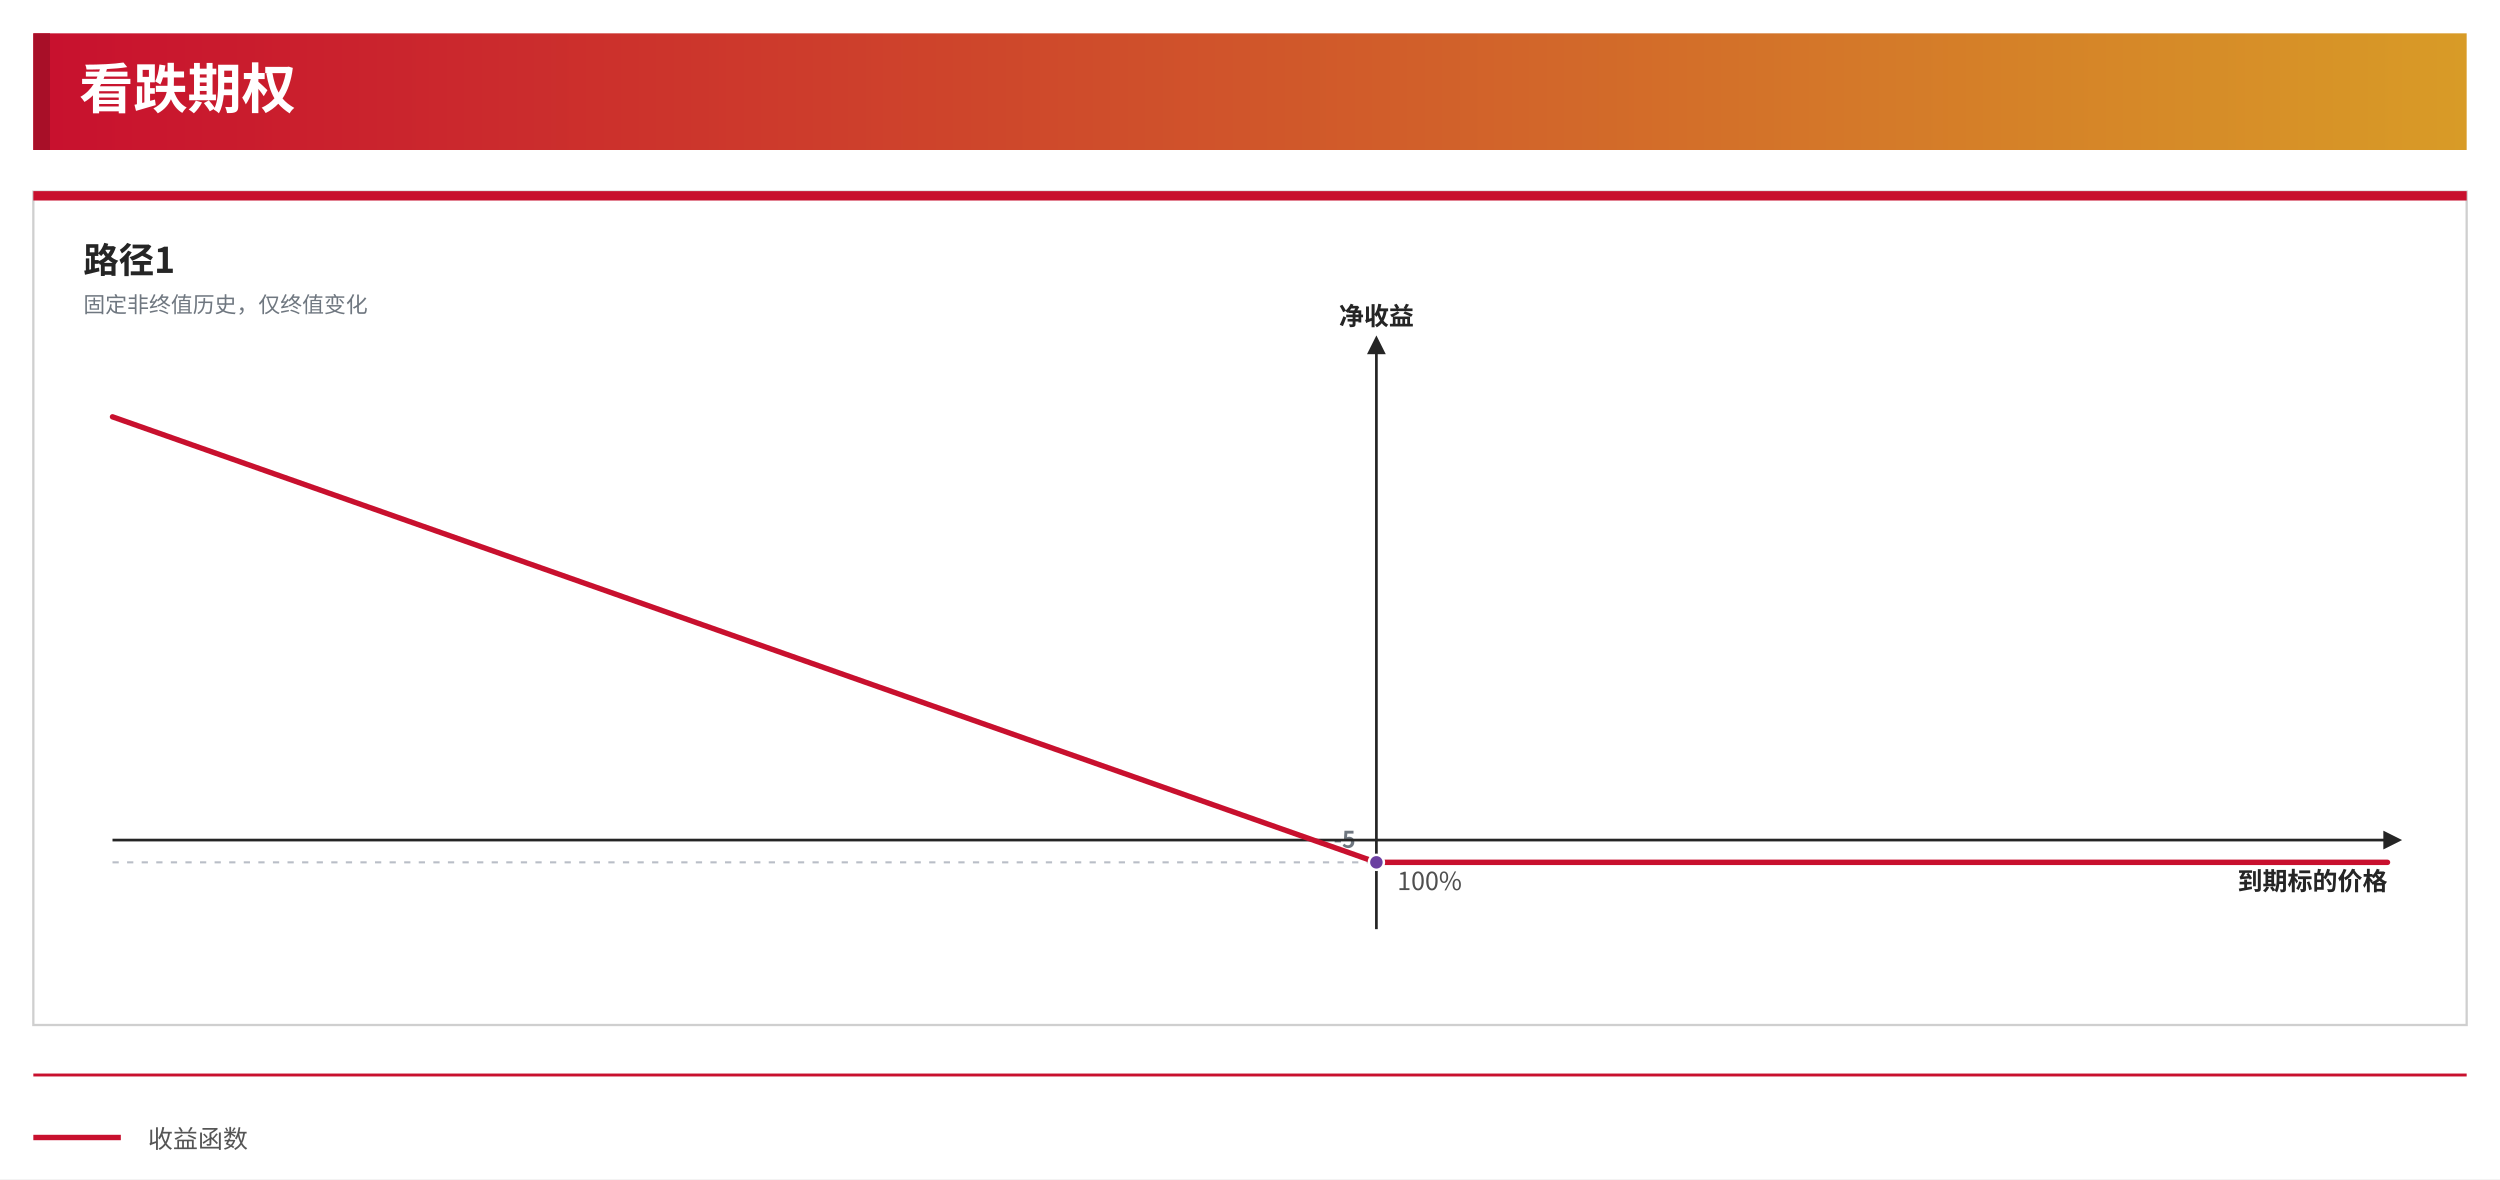
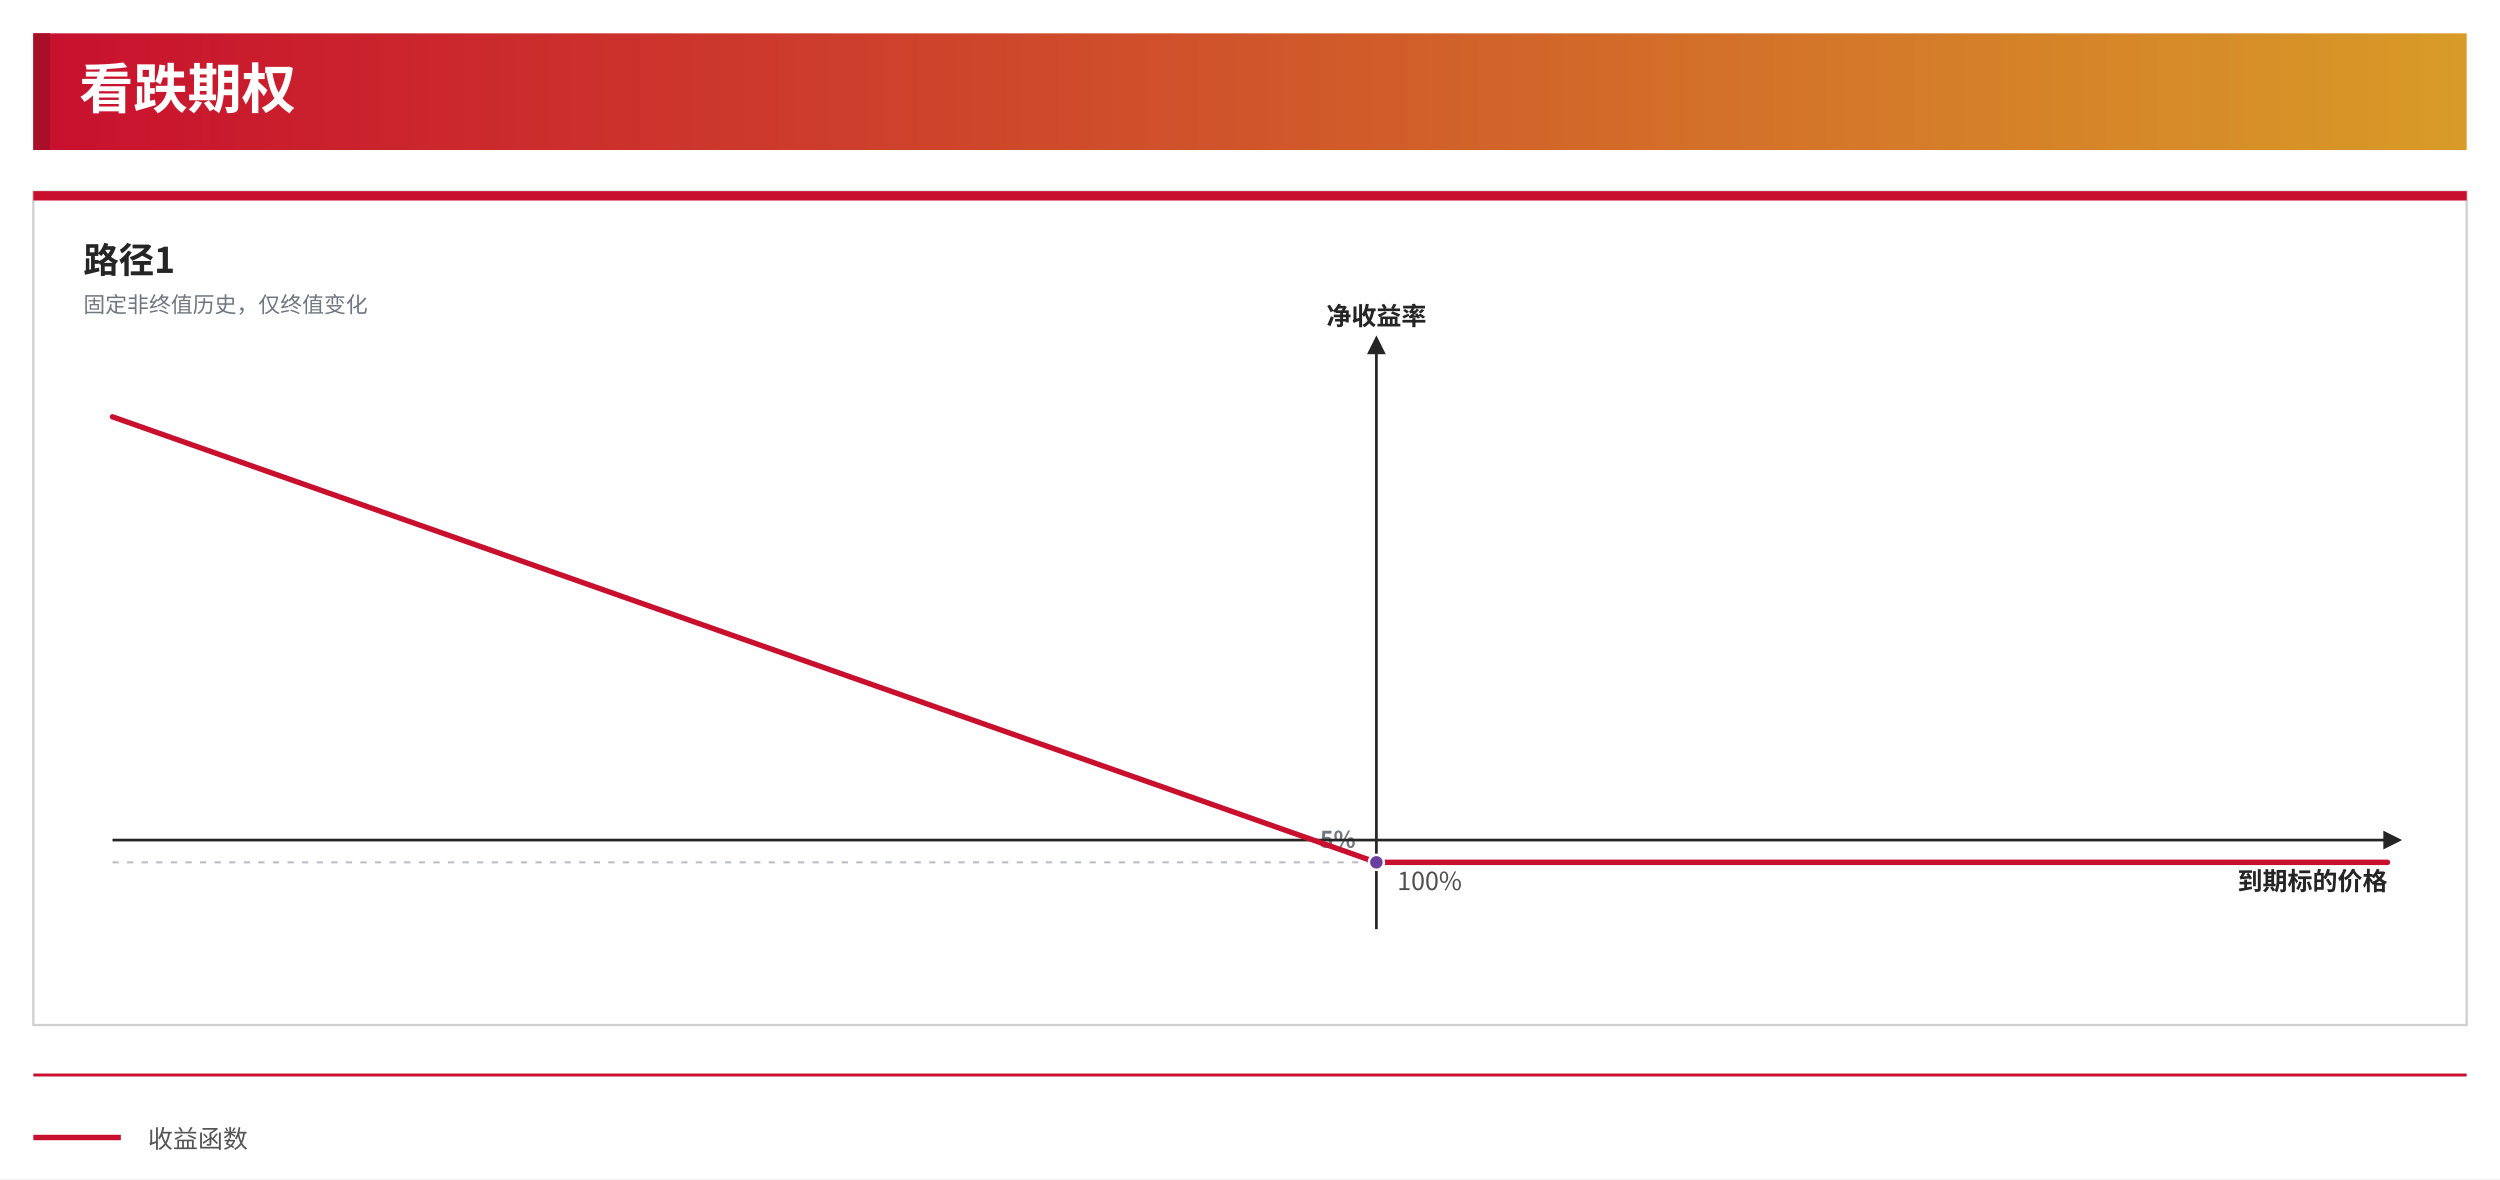
<svg xmlns="http://www.w3.org/2000/svg" width="1200" height="566" viewBox="0 0 1200 566" role="img" aria-labelledby="title desc">
  <defs>
    <linearGradient id="everbright-red-gold" x1="0" y1="0" x2="1" y2="0">
      <stop offset="0" stop-color="#C8102E" />
      <stop offset="1" stop-color="#D89B27" />
    </linearGradient>
    <style>
  .cn{font-family:"PingFang SC","Microsoft YaHei","Noto Sans CJK SC",Arial,sans-serif}.card{fill:#fff;stroke:#CFCFCF;stroke-width:1.1}.card-accent{stroke:#C8102E;stroke-width:4.5}.scenario-no{font-size:17px;font-weight:700;fill:#252525}.scenario-note{font-size:10.5px;fill:#6F7780}.axis-title{font-size:12px;font-weight:600;fill:#252525}.reference-label,.range-label{font-size:12px;fill:#4F4F4F}.axis{stroke:#252525;stroke-width:1.3}.axis-arrow{fill:#252525}.threshold{stroke-width:1;opacity:.82}.threshold-value{font-size:11px;font-weight:700}.payoff-guide{stroke:#B9BEC7;stroke-width:1;stroke-dasharray:3 4}.payoff-level-label{font-size:11px;font-weight:600;fill:#6F7780}.payoff-line{fill:none;stroke:#C8102E;stroke-width:2.6;stroke-linecap:round;stroke-linejoin:round}.payoff-jump{stroke:#C8102E;stroke-width:1.4;stroke-dasharray:4 3;fill:none}.curve-turn{fill:#6B3FA0;stroke:#fff;stroke-width:1.2}.curve-endpoint{stroke:#C8102E;stroke-width:1.7}.curve-endpoint.open{fill:#fff}.curve-endpoint.closed{fill:#C8102E}.global-legend{font-size:12px;fill:#555}.global-legend .token-sub{font-size:9px}
  </style>
  </defs>
  <rect width="1200" height="566" fill="#fff" />
  <rect x="16" y="16" width="1168" height="56" fill="url(#everbright-red-gold)" />
  <rect x="16" y="16" width="8" height="56" fill="#A80F28" />
  <text class="cn" x="38" y="52" fill="#fff" font-size="26" font-weight="700">看跌期权</text>
  <g data-path-card="0">
    <defs>
      <clipPath id="payoffer-card-clip-0">
        <rect x="20" y="96" width="1160" height="392" />
      </clipPath>
    </defs>
    <rect class="card" x="16" y="92" width="1168" height="400" />
    <line class="card-accent" x1="16" y1="94" x2="1184" y2="94" />
    <g clip-path="url(#payoffer-card-clip-0)">
      <text class="cn scenario-no" x="40" y="131">路径1</text>
      <text class="cn scenario-note" x="40" y="150">固定非终值历史，仅终值变化</text>
      <line class="payoff-guide" x1="54" y1="413.923" x2="1146" y2="413.923" />
-       <text class="cn payoff-level-label" x="650.667" y="406.923" text-anchor="end">-5</text>
+       <text class="cn payoff-level-label" x="650.667" y="406.923" text-anchor="end">-5%</text>
      <line class="axis" x1="54" y1="403.231" x2="1146" y2="403.231" />
      <line class="axis" x1="660.667" y1="168" x2="660.667" y2="446" />
      <path class="axis-arrow" d="M660.667 161 L656.167 170 L665.167 170 Z" />
      <path class="axis-arrow" d="M1153 403.231 L1144 398.731 L1144 407.731 Z" />
      <path class="payoff-line" d="M54 200.077 L66.908 204.627 L79.816 209.177 L92.723 213.727 L105.631 218.277 L118.539 222.827 L131.447 227.376 L144.355 231.926 L157.262 236.476 L170.17 241.026 L183.078 245.576 L195.986 250.126 L208.894 254.676 L221.801 259.226 L234.709 263.776 L247.617 268.326 L260.525 272.876 L273.433 277.425 L286.34 281.975 L299.248 286.525 L312.156 291.075 L325.064 295.625 L337.972 300.175 L350.879 304.725 L363.787 309.275 L376.695 313.825 L389.603 318.375 L402.511 322.925 L415.418 327.475 L428.326 332.024 L441.234 336.575 L454.142 341.124 L467.05 345.674 L479.957 350.224 L492.865 354.774 L505.773 359.324 L518.681 363.874 L531.589 368.424 L544.496 372.974 L557.404 377.524 L570.312 382.074 L583.22 386.624 L596.128 391.173 L609.035 395.723 L621.943 400.273 L634.851 404.823 L647.759 409.373 L660.667 413.923 M660.667 413.923 L670.993 413.923 L681.319 413.923 L691.645 413.923 L701.972 413.923 L712.298 413.923 L722.624 413.923 L732.95 413.923 L743.277 413.923 L753.603 413.923 L763.929 413.923 L774.255 413.923 L784.582 413.923 L794.908 413.923 L805.234 413.923 L815.56 413.923 L825.886 413.923 L836.213 413.923 L846.539 413.923 L856.865 413.923 L867.192 413.923 L877.518 413.923 L887.844 413.923 L898.17 413.923 L908.496 413.923 L918.823 413.923 L929.149 413.923 L939.475 413.923 L949.801 413.923 L960.128 413.923 L970.454 413.923 L980.78 413.923 L991.106 413.923 L1001.433 413.923 L1011.759 413.923 L1022.085 413.923 L1032.411 413.923 L1042.738 413.923 L1053.064 413.923 L1063.39 413.923 L1073.716 413.923 L1084.043 413.923 L1094.369 413.923 L1104.695 413.923 L1115.021 413.923 L1125.348 413.923 L1135.674 413.923 L1146 413.923" />
      <circle class="curve-turn" cx="660.667" cy="413.923" r="3.6" />
-       <text class="cn axis-title" x="660.667" y="156" text-anchor="middle">净收益</text>
+       <text class="cn axis-title" x="660.667" y="156" text-anchor="middle">净收益率</text>
      <text class="cn reference-label" x="670.667" y="427.231" text-anchor="start">100%</text>
      <text class="cn axis-title" x="1146" y="427.231" text-anchor="end">到期标的价格</text>
    </g>
  </g>
  <line x1="16" y1="516" x2="1184" y2="516" stroke="#C8102E" stroke-width="1.4" />
  <g class="cn" data-global-legend="true">
    <line x1="16" y1="546" x2="58" y2="546" stroke="#C8102E" stroke-width="2.6" />
    <text class="global-legend" x="71" y="551">收益函数</text>
  </g>
</svg>
